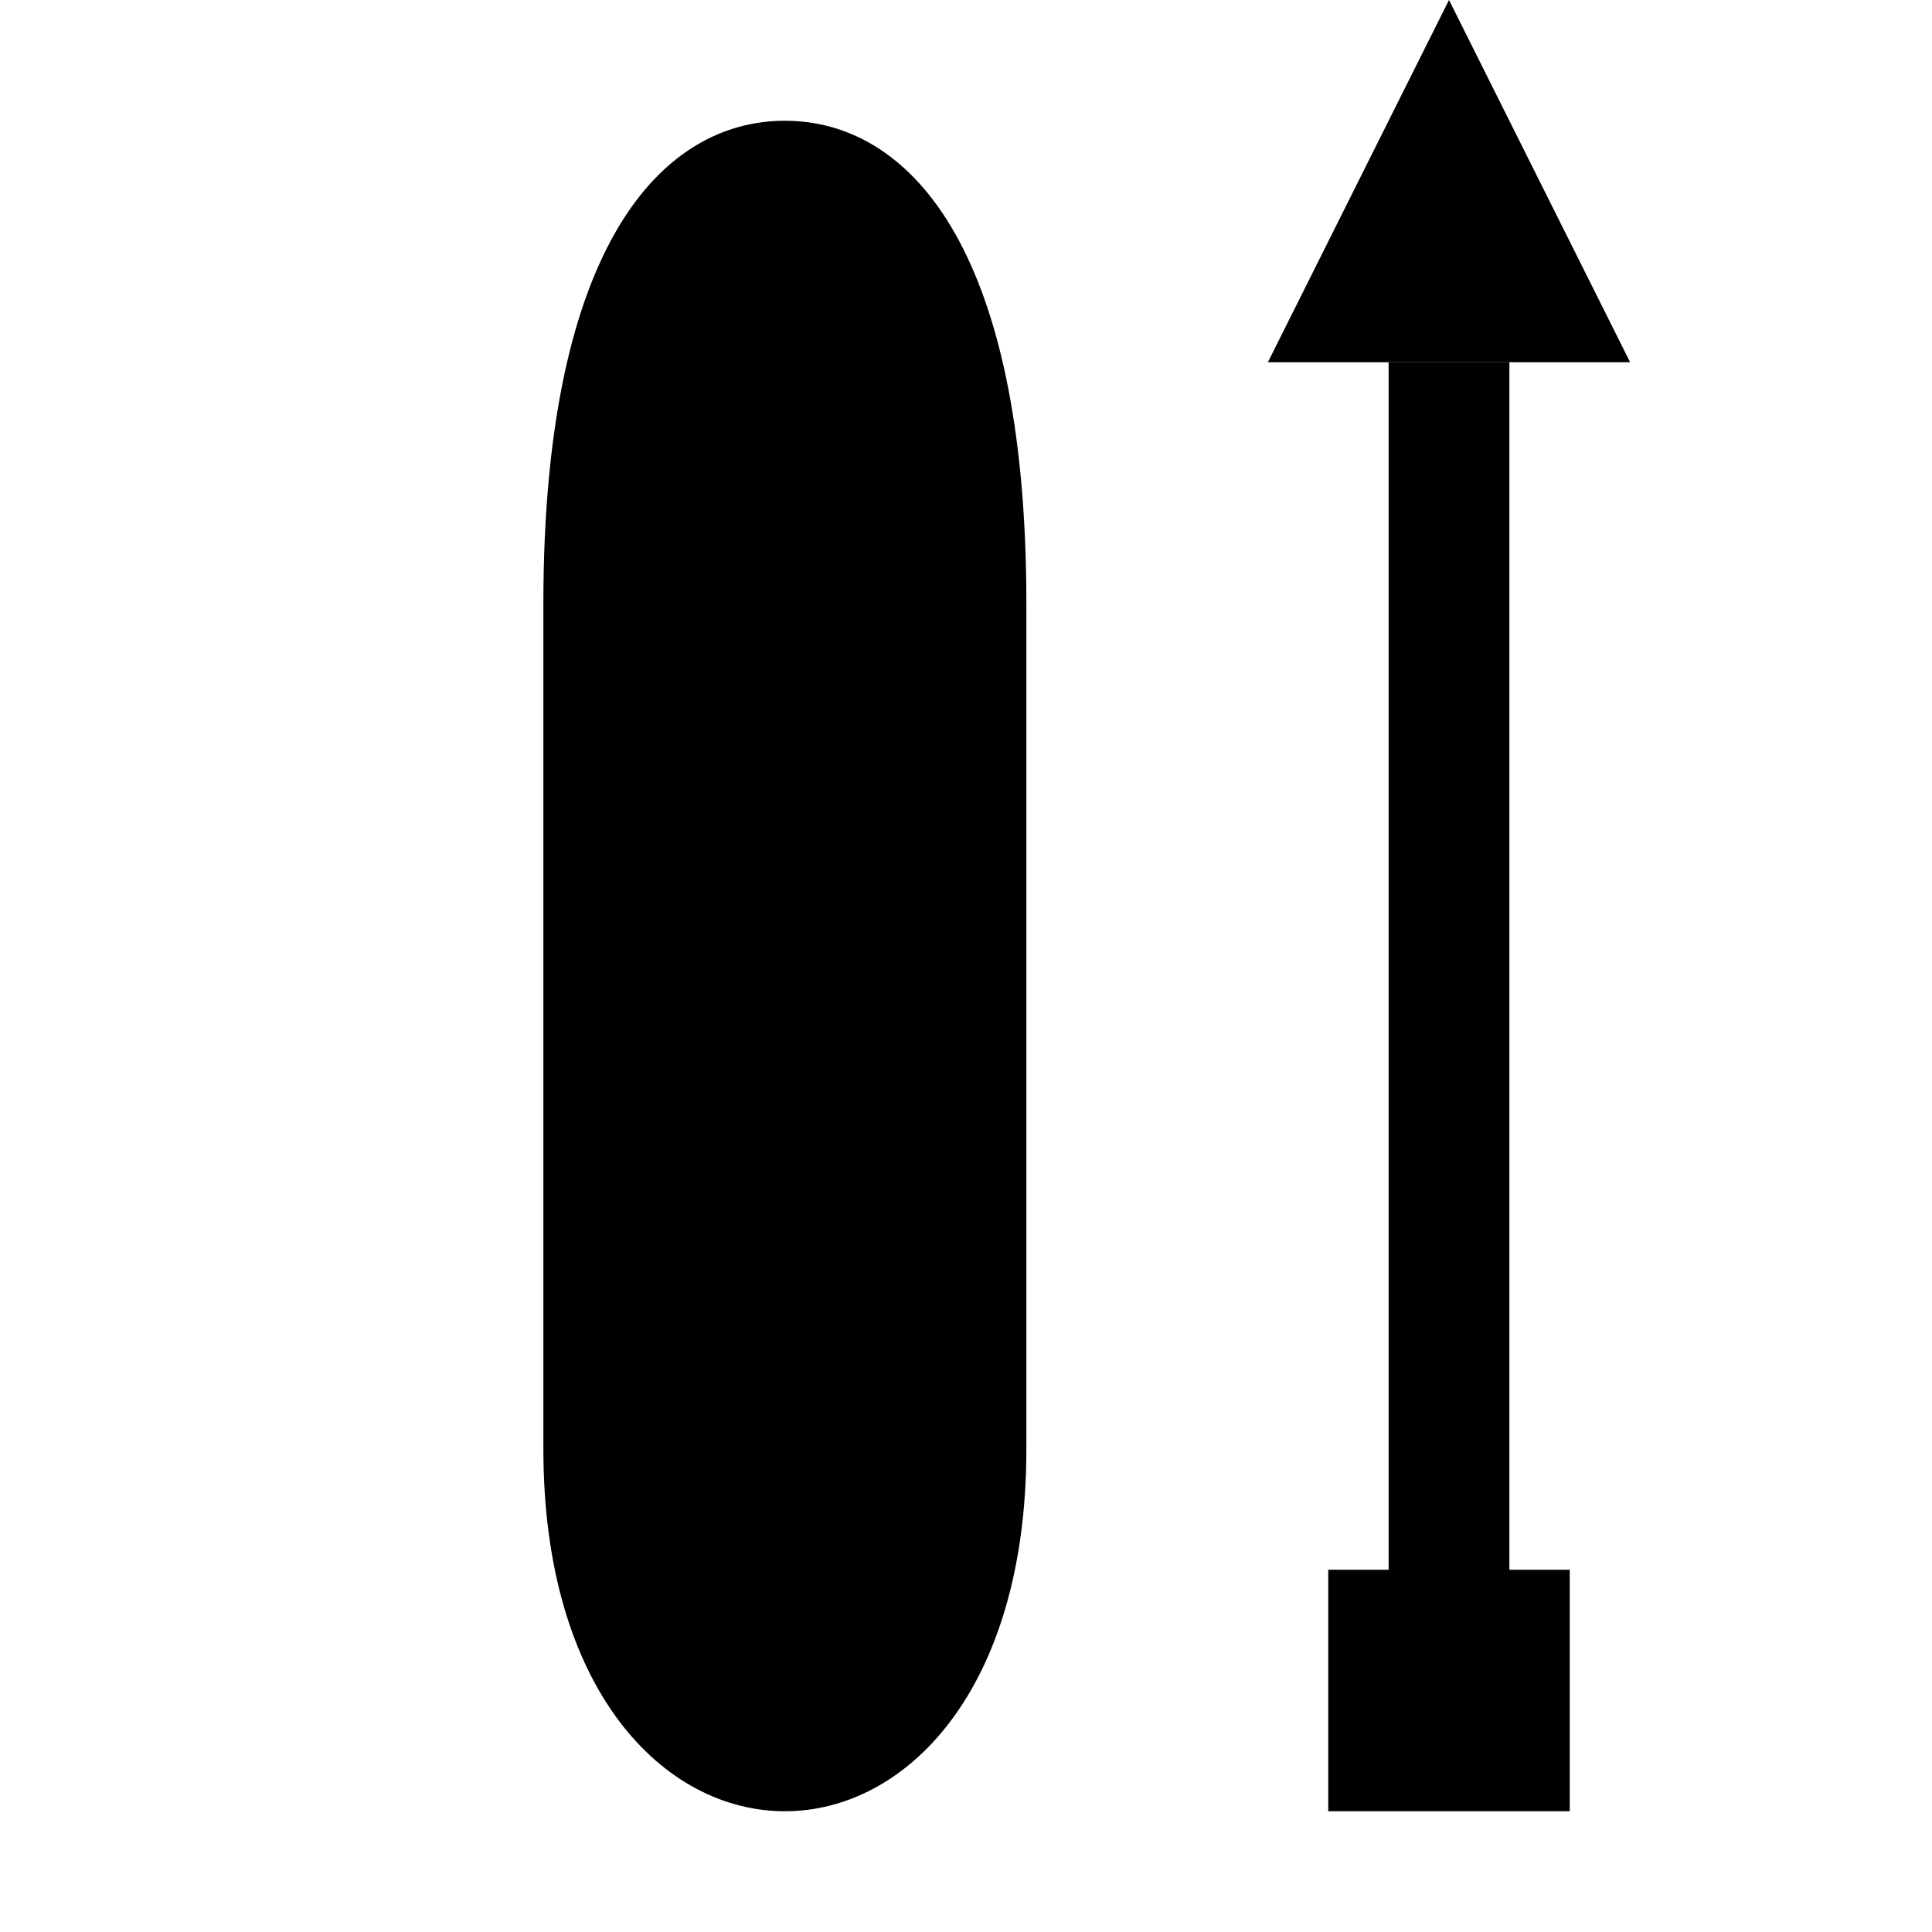
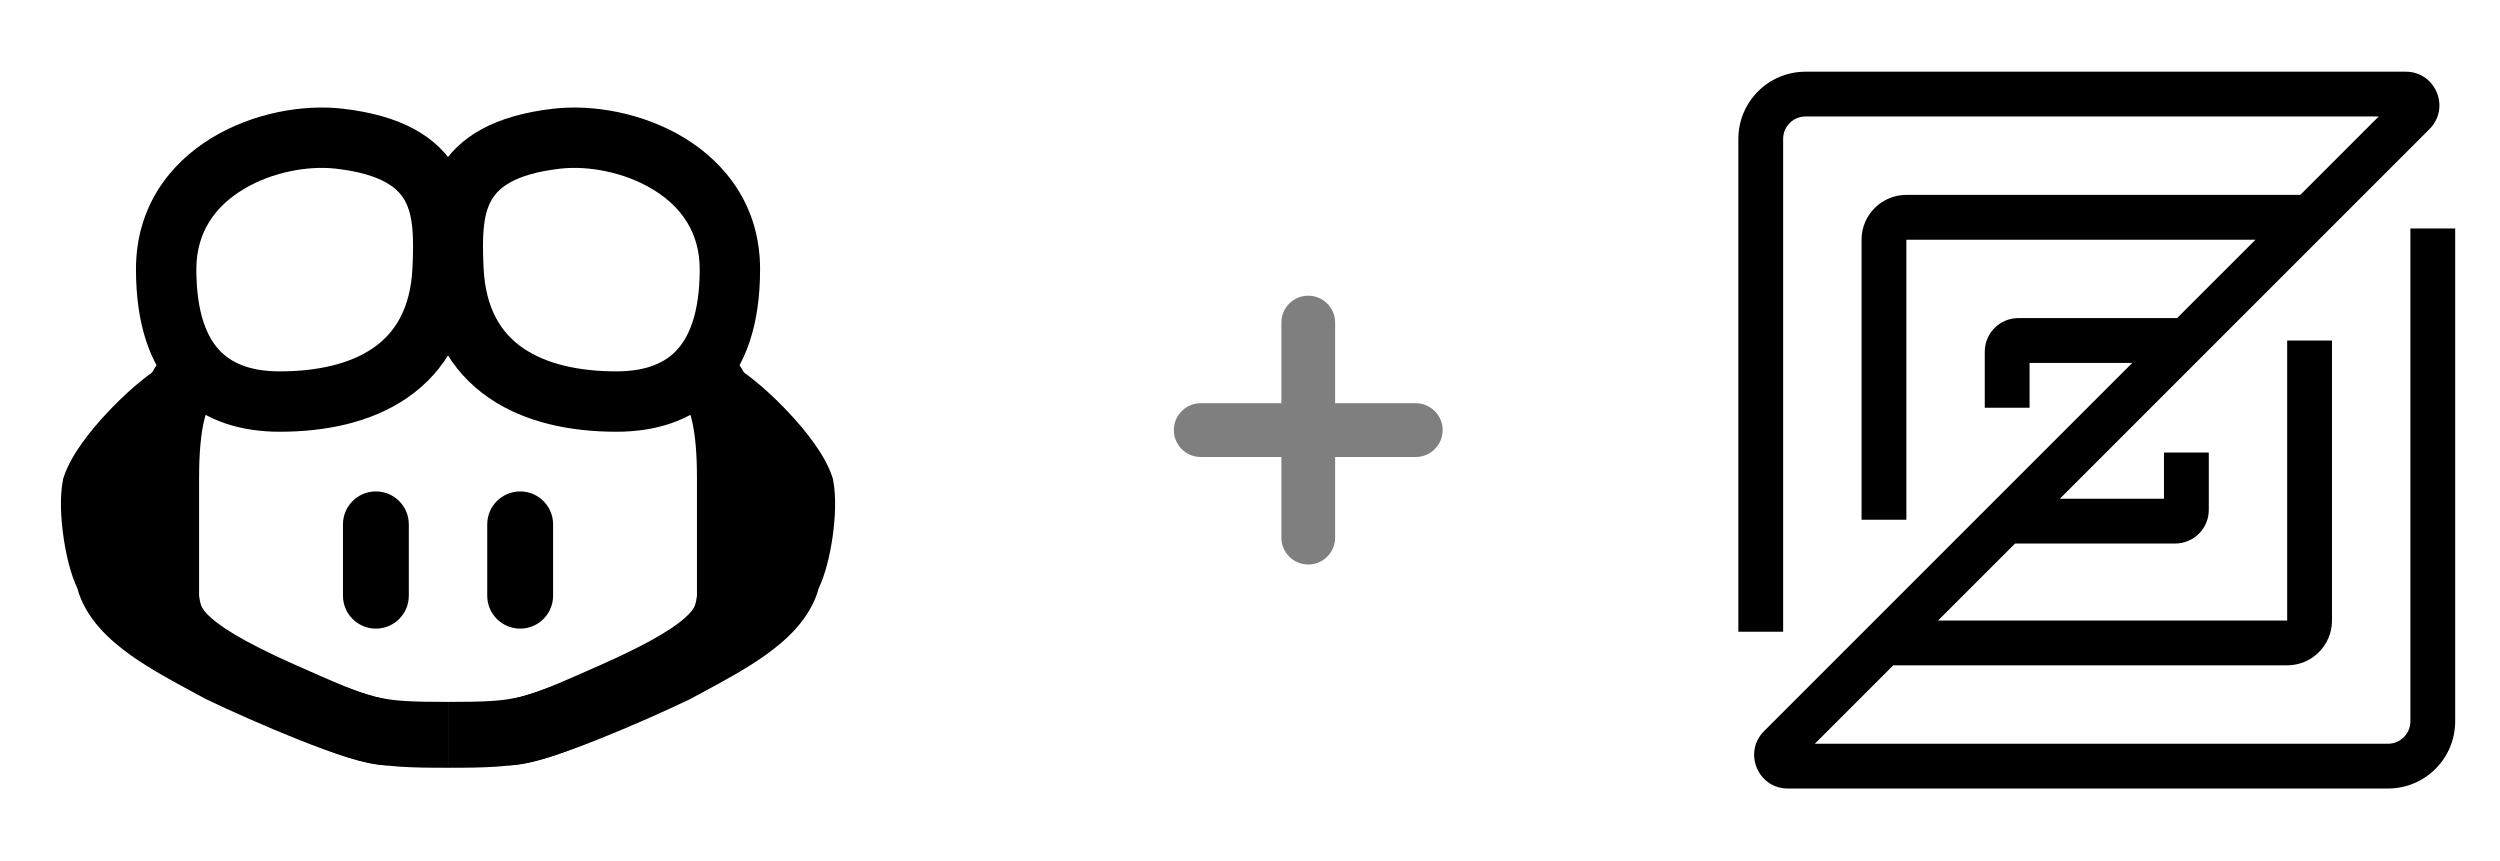
- <svg xmlns="http://www.w3.org/2000/svg" width="16" height="16" viewBox="0 0 16 16" fill="none">
-   <g fill="black">
-     <path d="M6.5 1C5.5 1 4.5 2 4.5 5V12C4.5 14 5.5 15 6.5 15C7.5 15 8.5 14 8.5 12V5C8.5 2 7.5 1 6.5 1ZM5.5 5V11H7.5V5H5.5Z" />
-     <path d="M11 13H13V15H11V13Z" />
-     <rect x="11.5" y="3" width="1" height="11" />
-     <path d="M12 0L10.5 3H13.5L12 0Z" />
-   </g>
+ <svg xmlns="http://www.w3.org/2000/svg" width="93" height="32" viewBox="0 0 93 32" fill="none">
+   <path fill-rule="evenodd" clip-rule="evenodd" d="M9.04 7.05C8.009 7.676 7.304 8.632 7.304 10.015C7.304 11.691 7.724 12.589 8.205 13.074C8.684 13.558 9.405 13.815 10.405 13.815C11.815 13.815 13.029 13.534 13.88 12.946C14.676 12.398 15.271 11.504 15.344 9.962C15.399 8.794 15.368 8.013 15.057 7.457C14.809 7.014 14.233 6.474 12.49 6.274C11.468 6.157 10.111 6.398 9.04 7.05ZM7.873 5.131C9.391 4.207 11.253 3.872 12.746 4.043C14.884 4.289 16.284 5.05 17.017 6.361C17.686 7.559 17.638 8.983 17.587 10.068C17.484 12.244 16.58 13.812 15.155 14.795C13.786 15.74 12.058 16.061 10.405 16.061C9.042 16.061 7.651 15.707 6.609 14.655C5.568 13.604 5.058 12.041 5.058 10.015C5.058 7.696 6.314 6.079 7.873 5.131Z" fill="black" />
+   <path fill-rule="evenodd" clip-rule="evenodd" d="M13.983 18.281C14.659 18.281 15.208 18.829 15.208 19.506V22.16C15.208 22.837 14.659 23.385 13.983 23.385C13.306 23.385 12.758 22.837 12.758 22.16V19.506C12.758 18.829 13.306 18.281 13.983 18.281Z" fill="black" />
+   <path fill-rule="evenodd" clip-rule="evenodd" d="M5.256 14.89C5.484 14.039 5.992 12.906 7.207 12.536L7.921 14.88L7.924 14.879C7.924 14.879 7.923 14.878 7.921 14.88C7.914 14.885 7.891 14.905 7.859 14.951C7.788 15.05 7.701 15.231 7.622 15.524C7.464 16.116 7.406 16.917 7.406 17.781V22.168C7.435 22.357 7.451 22.438 7.481 22.519C7.507 22.586 7.56 22.695 7.723 22.862C8.094 23.241 8.941 23.826 10.928 24.708C12.54 25.424 13.275 25.746 13.959 25.917C14.605 26.078 15.238 26.111 16.667 26.111V28.561C15.254 28.561 14.339 28.537 13.364 28.293C12.452 28.065 11.517 27.65 10.061 27.004C10.019 26.985 9.977 26.966 9.934 26.947C7.898 26.044 6.687 25.305 5.972 24.576C5.593 24.188 5.346 23.797 5.191 23.387C5.054 23.027 5.006 22.688 4.975 22.475C4.973 22.461 4.971 22.447 4.969 22.433L4.956 22.346V17.781C4.956 16.861 5.012 15.8 5.256 14.89Z" fill="black" />
+   <path fill-rule="evenodd" clip-rule="evenodd" d="M3.983 15.359C4.628 14.669 5.4 13.988 5.997 13.635L7.246 15.742C6.937 15.925 6.349 16.416 5.772 17.033C5.22 17.622 4.857 18.138 4.731 18.425C4.703 18.667 4.712 19.116 4.79 19.648C4.878 20.254 5.017 20.703 5.105 20.863L5.193 21.022L5.23 21.201C5.287 21.47 5.56 21.865 6.301 22.391C6.881 22.802 7.565 23.17 8.296 23.565C8.458 23.652 8.622 23.741 8.788 23.831C9.595 24.216 10.848 24.777 12.019 25.242C12.613 25.478 13.17 25.683 13.629 25.827C13.858 25.899 14.05 25.951 14.202 25.985C14.35 26.017 14.418 26.023 14.428 26.023C14.429 26.023 14.428 26.023 14.428 26.023L14.429 28.473C13.965 28.473 13.389 28.319 12.897 28.165C12.356 27.995 11.737 27.766 11.115 27.519C9.869 27.024 8.548 26.431 7.703 26.028L7.672 26.014L7.643 25.997C7.498 25.918 7.345 25.836 7.187 25.751C6.45 25.354 5.6 24.896 4.885 24.39C4.084 23.822 3.182 23.014 2.874 21.878C2.618 21.337 2.456 20.618 2.366 20.003C2.265 19.317 2.217 18.495 2.339 17.873L2.354 17.794L2.38 17.718C2.652 16.909 3.362 16.022 3.983 15.359Z" fill="black" />
+   <path fill-rule="evenodd" clip-rule="evenodd" d="M3.485 21.264V17.14H5.935V21.264H3.485Z" fill="black" />
+   <path fill-rule="evenodd" clip-rule="evenodd" d="M24.293 7.05C25.324 7.676 26.029 8.632 26.029 10.015C26.029 11.691 25.609 12.589 25.128 13.074C24.649 13.558 23.928 13.815 22.928 13.815C21.518 13.815 20.304 13.534 19.453 12.946C18.658 12.398 18.062 11.504 17.989 9.962C17.934 8.794 17.965 8.013 18.276 7.457C18.524 7.014 19.101 6.474 20.843 6.274C21.865 6.157 23.222 6.398 24.293 7.05ZM25.46 5.131C23.942 4.207 22.08 3.872 20.587 4.043C18.449 4.289 17.049 5.05 16.316 6.361C15.647 7.559 15.695 8.983 15.746 10.068C15.849 12.244 16.753 13.812 18.178 14.795C19.547 15.74 21.275 16.061 22.928 16.061C24.291 16.061 25.682 15.707 26.724 14.655C27.765 13.604 28.275 12.041 28.275 10.015C28.275 7.696 27.019 6.079 25.46 5.131Z" fill="black" />
+   <path fill-rule="evenodd" clip-rule="evenodd" d="M19.35 18.281C18.674 18.281 18.125 18.829 18.125 19.506V22.16C18.125 22.837 18.674 23.385 19.35 23.385C20.027 23.385 20.575 22.837 20.575 22.16V19.506C20.575 18.829 20.027 18.281 19.35 18.281Z" fill="black" />
+   <path fill-rule="evenodd" clip-rule="evenodd" d="M28.078 14.89C27.85 14.039 27.341 12.906 26.126 12.536L25.413 14.88L25.41 14.879C25.41 14.879 25.41 14.878 25.413 14.88C25.42 14.885 25.442 14.905 25.474 14.951C25.545 15.05 25.633 15.231 25.711 15.524C25.87 16.116 25.927 16.917 25.927 17.781V22.168C25.899 22.357 25.882 22.438 25.852 22.519C25.826 22.586 25.774 22.695 25.61 22.862C25.239 23.241 24.393 23.826 22.406 24.708C20.793 25.424 20.058 25.746 19.375 25.917C18.728 26.078 18.095 26.111 16.667 26.111V28.561C18.08 28.561 18.994 28.537 19.969 28.293C20.881 28.065 21.816 27.65 23.272 27.004C23.314 26.985 23.356 26.966 23.399 26.947C25.436 26.044 26.646 25.305 27.361 24.576C27.74 24.188 27.987 23.797 28.143 23.387C28.279 23.027 28.328 22.688 28.358 22.475C28.36 22.461 28.362 22.447 28.364 22.433L28.377 22.346V17.781C28.377 16.861 28.321 15.8 28.078 14.89Z" fill="black" />
+   <path fill-rule="evenodd" clip-rule="evenodd" d="M29.35 15.359C28.705 14.669 27.933 13.988 27.337 13.635L26.088 15.742C26.396 15.925 26.984 16.416 27.562 17.033C28.113 17.622 28.476 18.138 28.602 18.425C28.63 18.667 28.621 19.116 28.543 19.648C28.455 20.254 28.316 20.703 28.228 20.863L28.141 21.022L28.103 21.201C28.047 21.47 27.774 21.865 27.032 22.391C26.452 22.802 25.768 23.17 25.037 23.565C24.875 23.652 24.711 23.741 24.545 23.831C23.738 24.216 22.485 24.777 21.314 25.242C20.72 25.478 20.163 25.683 19.704 25.827C19.475 25.899 19.283 25.951 19.131 25.985C18.983 26.017 18.915 26.023 18.905 26.023C18.905 26.023 18.904 26.023 18.905 26.023L18.904 28.473C19.369 28.473 19.944 28.319 20.436 28.165C20.977 27.995 21.596 27.766 22.218 27.519C23.465 27.024 24.785 26.431 25.63 26.028L25.661 26.014L25.69 25.997C25.835 25.918 25.988 25.836 26.146 25.751C26.883 25.354 27.733 24.896 28.448 24.39C29.25 23.822 30.152 23.014 30.459 21.878C30.715 21.337 30.878 20.618 30.968 20.003C31.068 19.317 31.116 18.495 30.994 17.873L30.979 17.794L30.953 17.718C30.681 16.909 29.971 16.022 29.35 15.359Z" fill="black" />
+   <path fill-rule="evenodd" clip-rule="evenodd" d="M29.848 21.264V17.14H27.398V21.264H29.848Z" fill="black" />
+   <path fill-rule="evenodd" clip-rule="evenodd" d="M48.667 11C49.219 11 49.667 11.448 49.667 12V15H52.667C53.219 15 53.667 15.448 53.667 16C53.667 16.552 53.219 17 52.667 17H49.667V20C49.667 20.552 49.219 21 48.667 21C48.114 21 47.667 20.552 47.667 20V17H44.667C44.114 17 43.667 16.552 43.667 16C43.667 15.448 44.114 15 44.667 15H47.667V12C47.667 11.448 48.114 11 48.667 11Z" fill="black" fill-opacity="0.5" />
+   <path fill-rule="evenodd" clip-rule="evenodd" d="M67.167 4.333C66.706 4.333 66.333 4.706 66.333 5.167V23.5H64.667V5.167C64.667 3.786 65.786 2.667 67.167 2.667H89.494C90.608 2.667 91.165 4.013 90.378 4.801L76.626 18.552H80.5V16.833H82.167V18.969C82.167 19.659 81.607 20.219 80.917 20.219H74.96L72.095 23.083H85.083V12.667H86.75V23.083C86.75 24.004 86.004 24.75 85.083 24.75H70.428L67.512 27.667H88.833C89.293 27.667 89.667 27.294 89.667 26.833V8.5H91.333V26.833C91.333 28.214 90.214 29.333 88.833 29.333H66.506C65.392 29.333 64.835 27.987 65.622 27.199L79.321 13.5H75.5V15.167H73.833V13.083C73.833 12.393 74.393 11.833 75.083 11.833H80.988L83.905 8.917H70.917V19.333H69.25V8.917C69.25 7.996 69.996 7.25 70.917 7.25H85.571L88.488 4.333H67.167Z" fill="black" />
</svg>
